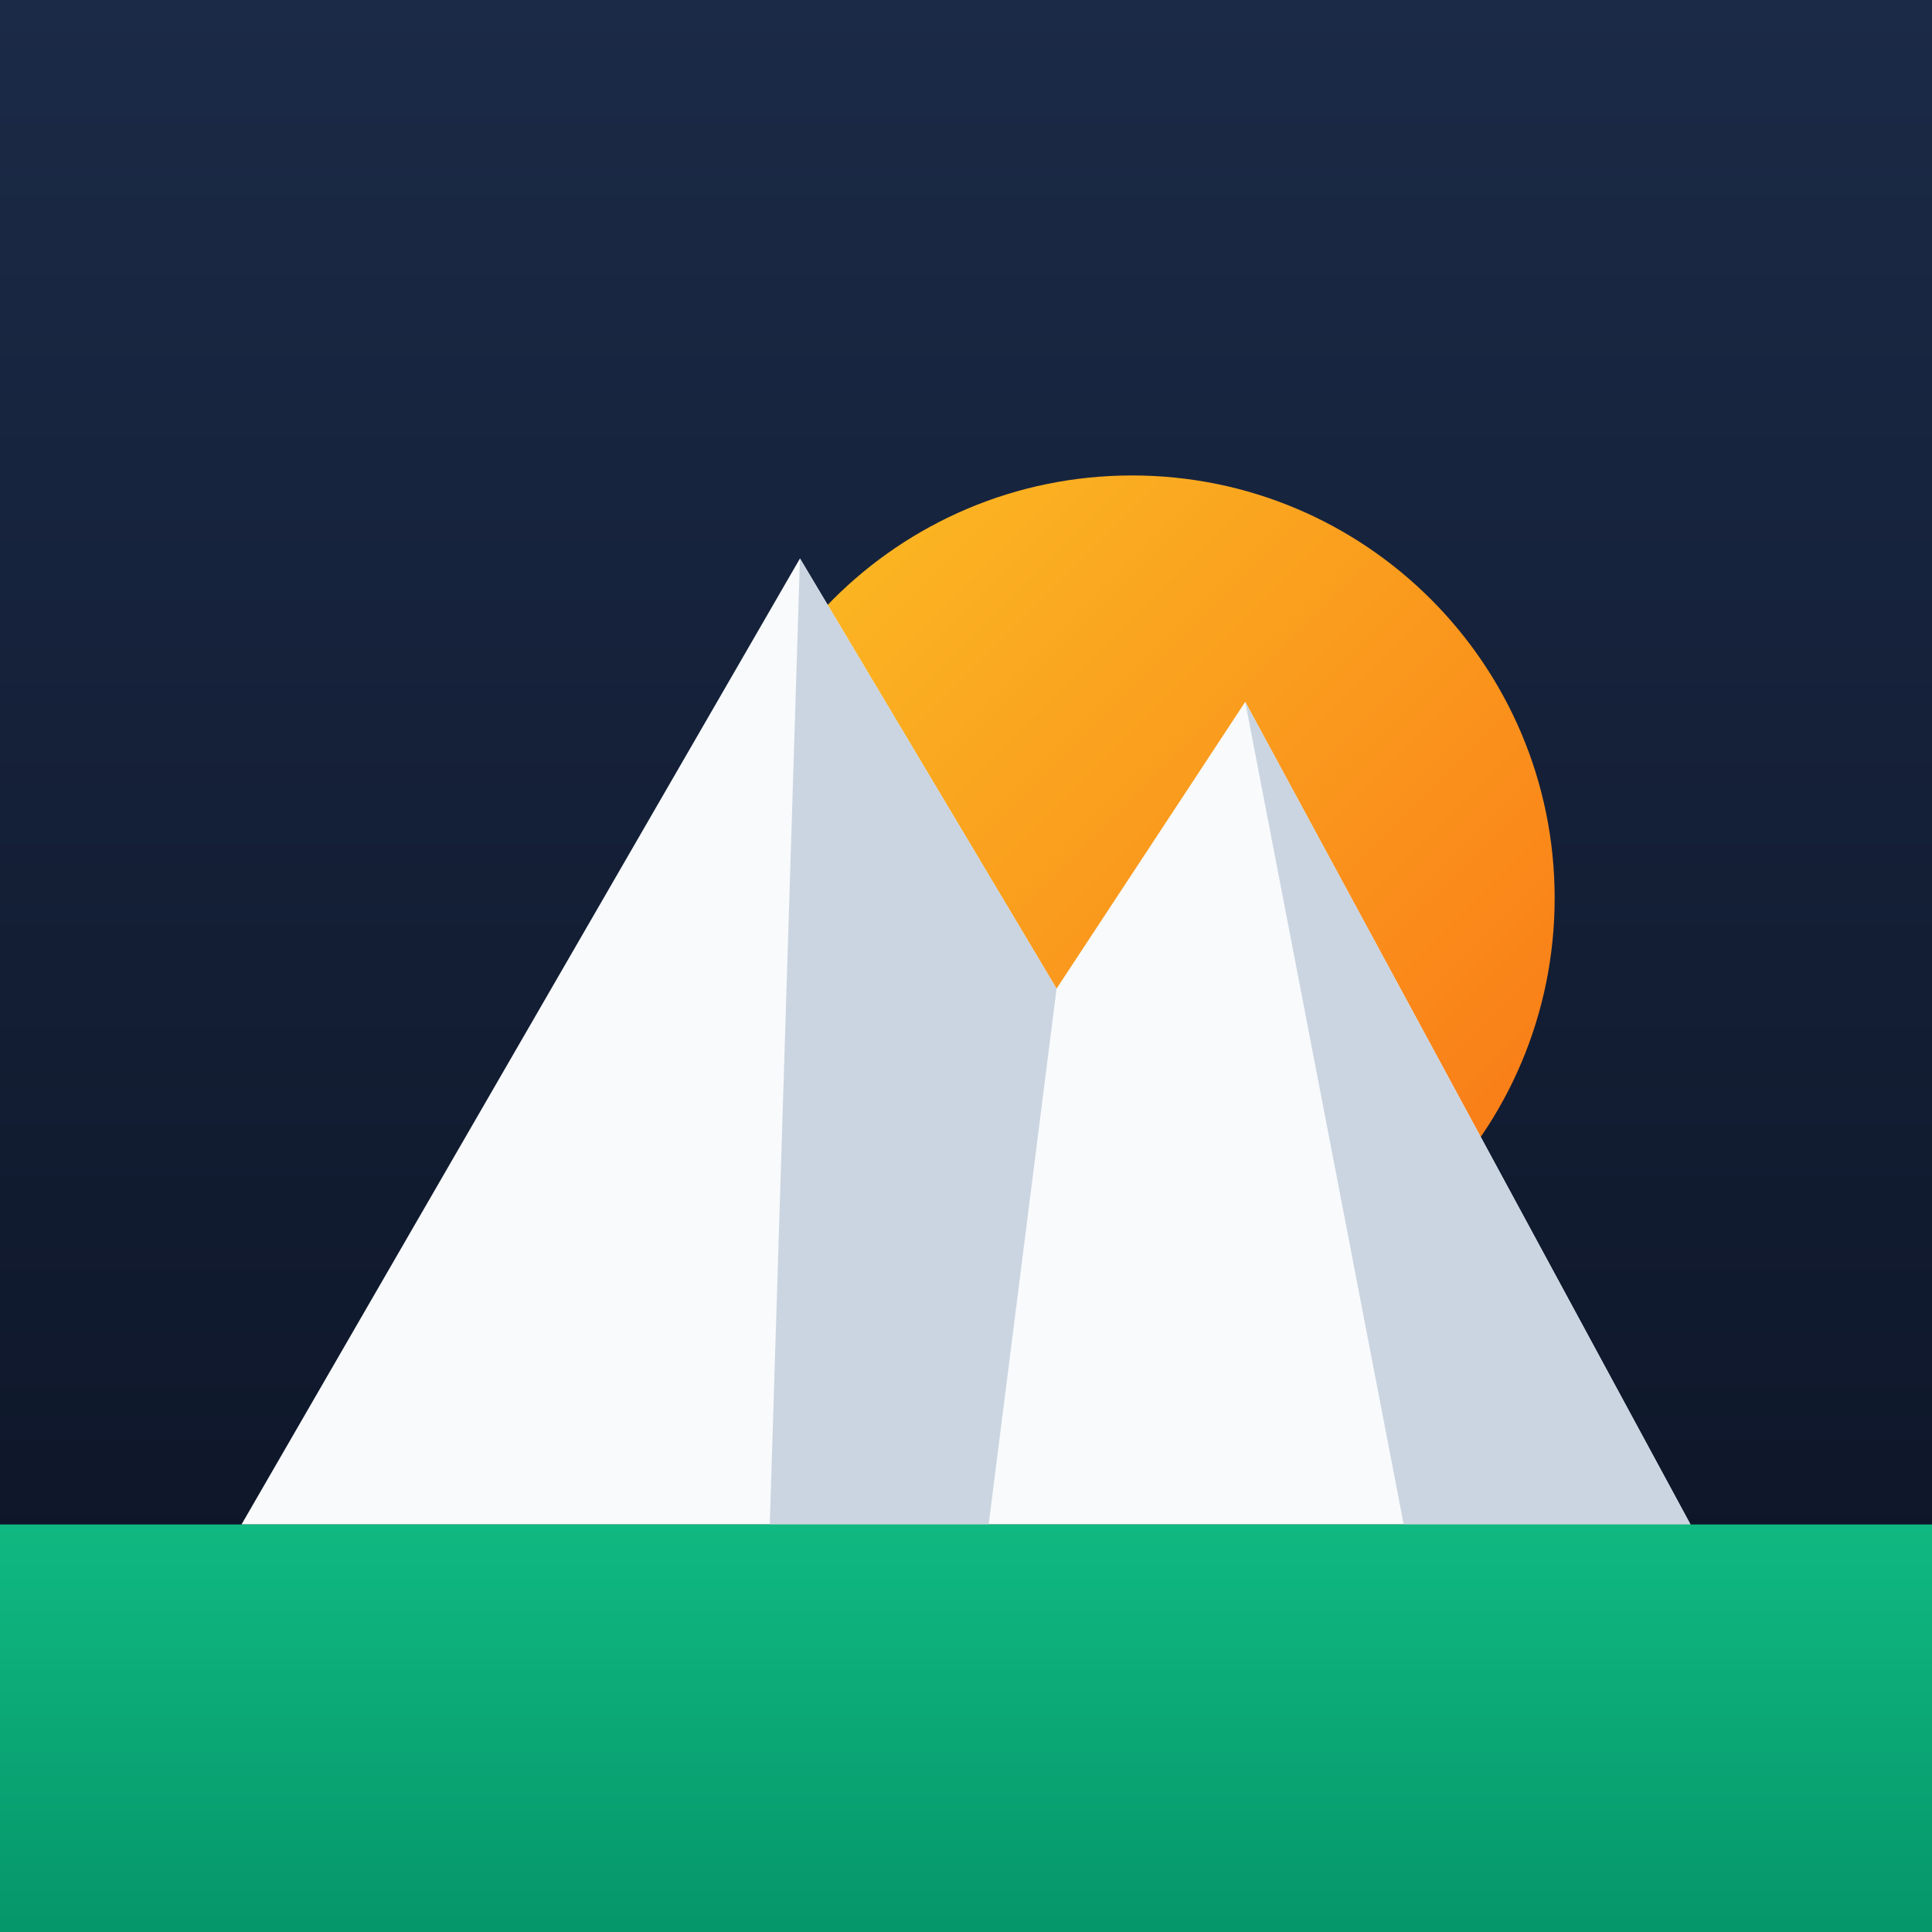
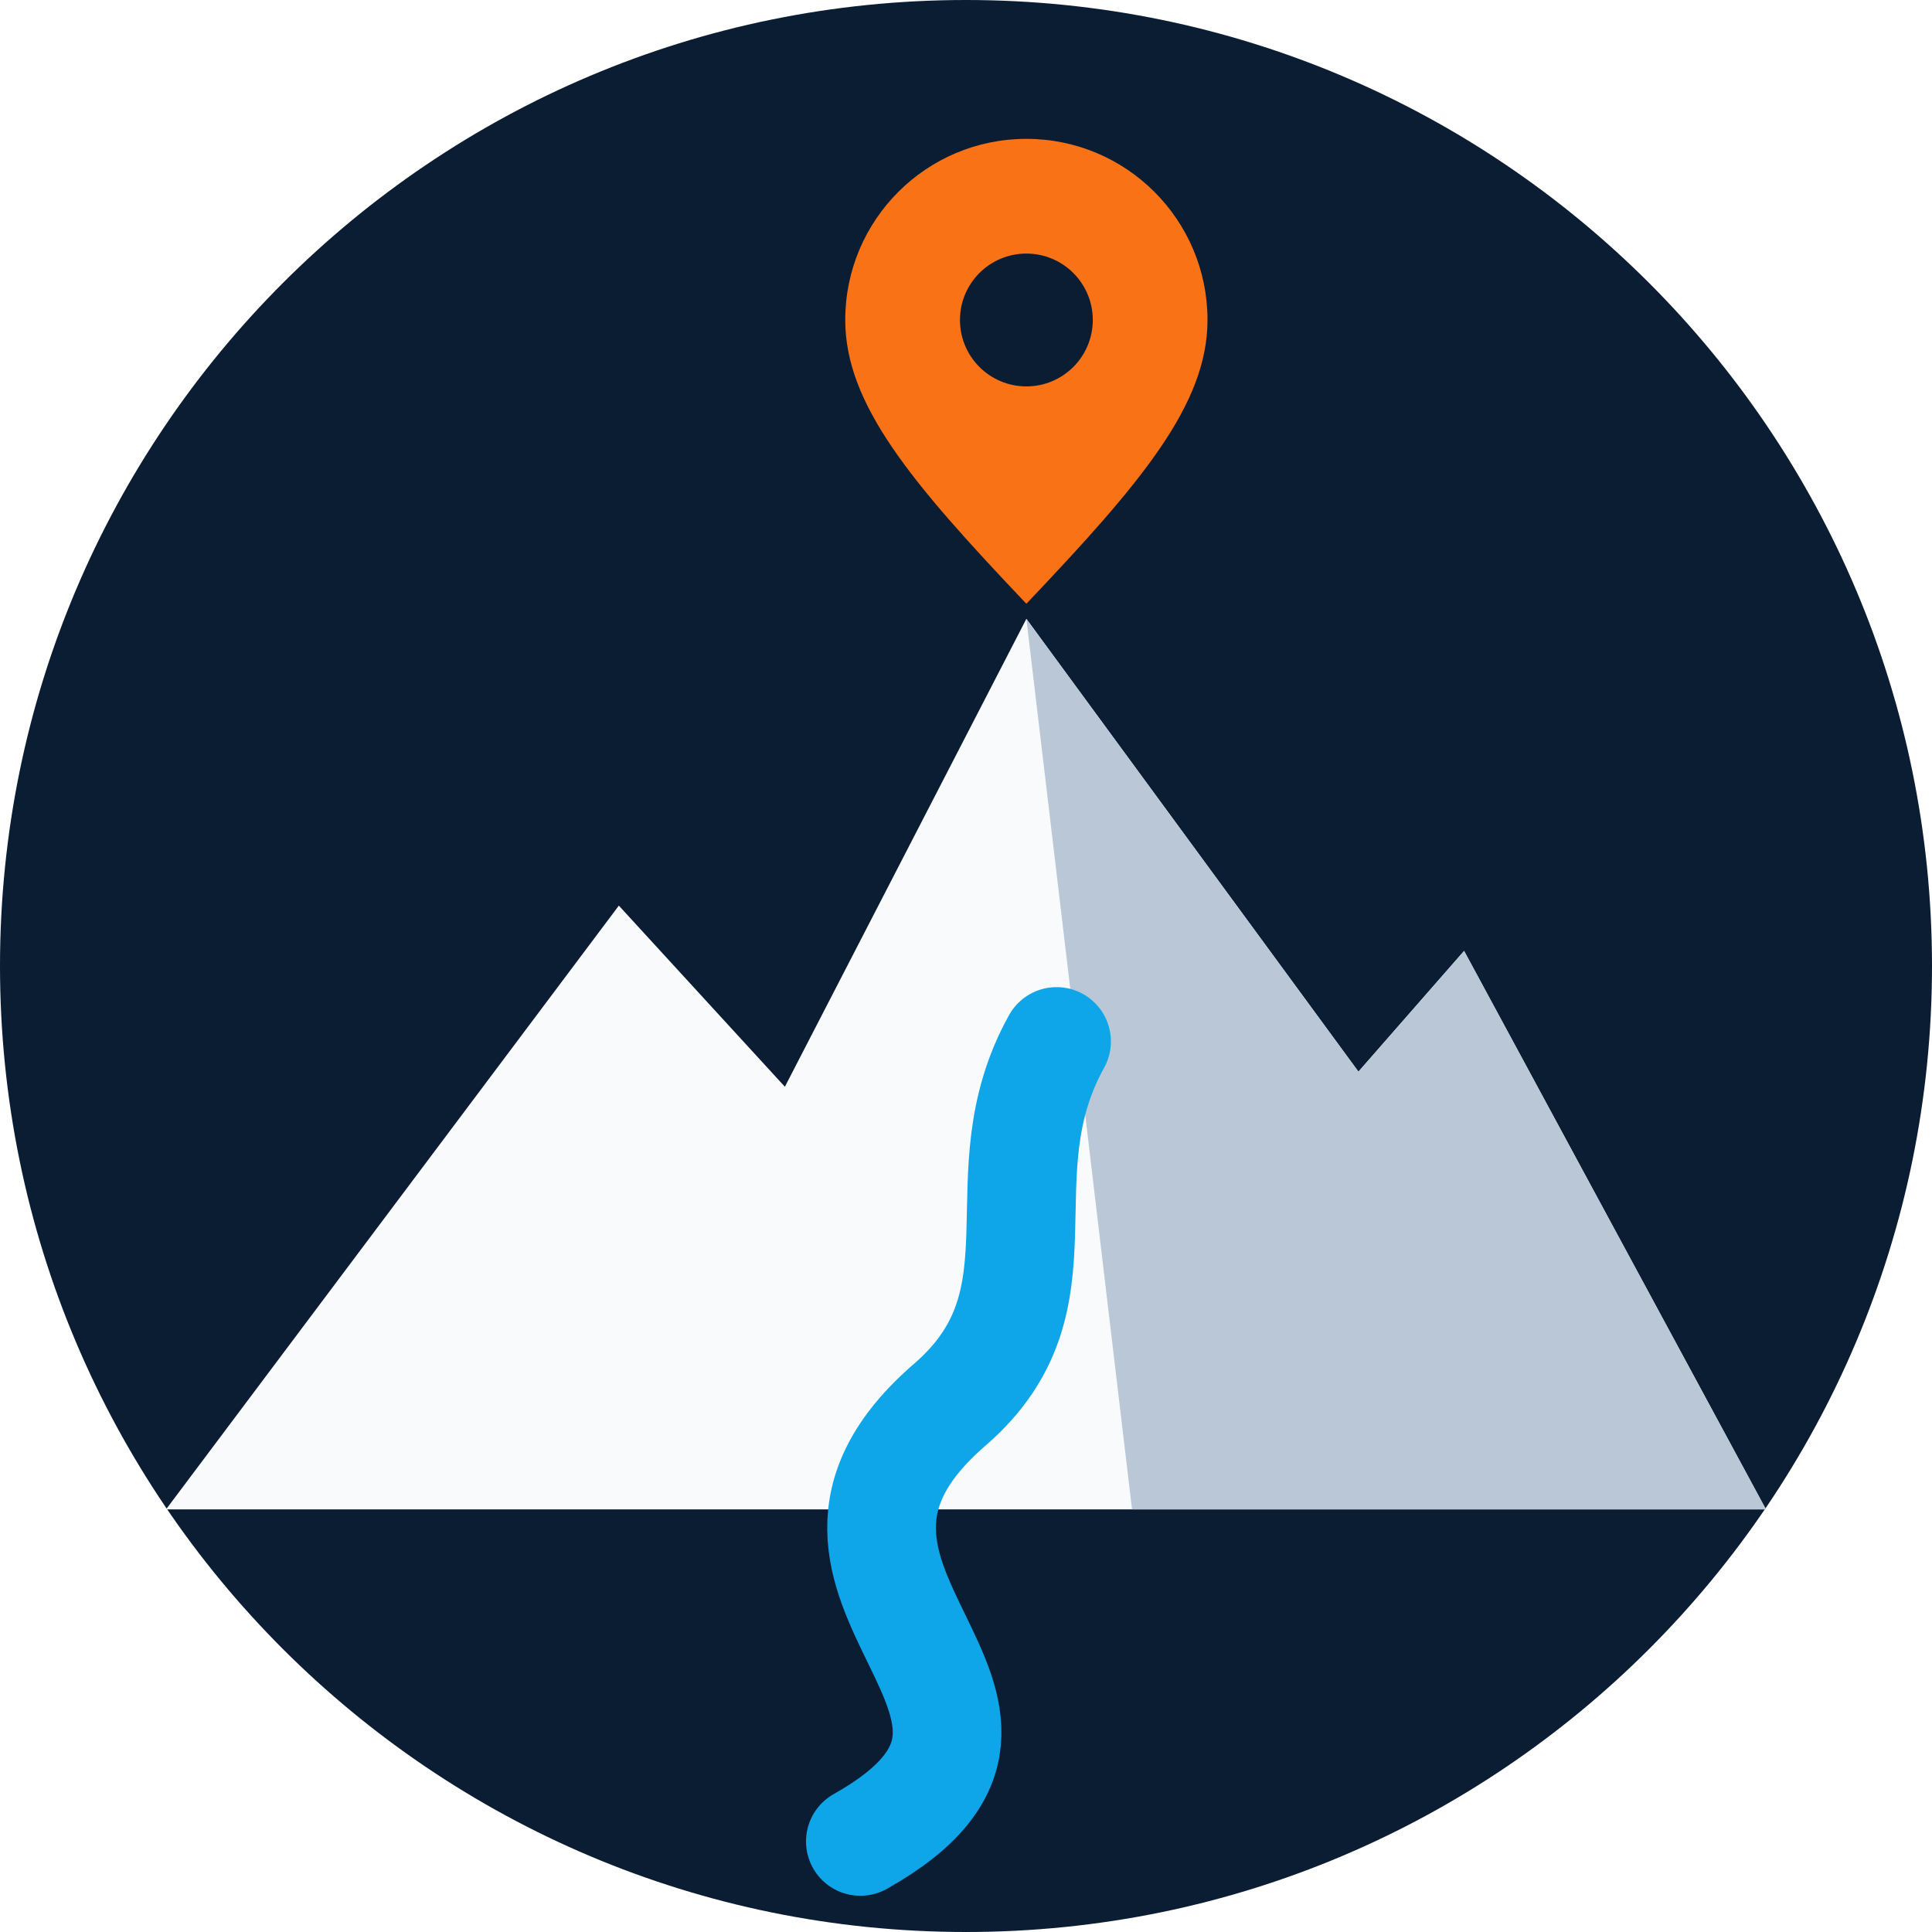
- <svg xmlns="http://www.w3.org/2000/svg" viewBox="0 0 512 512">
-   <defs>
-     <linearGradient id="sky" x1="0" y1="0" x2="0" y2="1">
-       <stop offset="0" stop-color="#1B2A47" />
-       <stop offset="1" stop-color="#0B1222" />
-     </linearGradient>
-     <linearGradient id="sun" x1="0" y1="0" x2="1" y2="1">
-       <stop offset="0" stop-color="#FBBF24" />
-       <stop offset="1" stop-color="#F97316" />
-     </linearGradient>
-     <linearGradient id="land" x1="0" y1="0" x2="0" y2="1">
-       <stop offset="0" stop-color="#10B981" />
-       <stop offset="1" stop-color="#059669" />
-     </linearGradient>
-   </defs>
-   <rect width="512" height="512" fill="url(#sky)" />
-   <circle cx="300" cy="238" r="112" fill="url(#sun)" />
-   <path d="M64 404 L212 148 L280 262 L330 186 L448 404 Z" fill="#F8FAFC" />
-   <path d="M212 148 L280 262 L262 404 L204 404 Z" fill="#CBD5E1" />
-   <path d="M330 186 L448 404 L372 404 Z" fill="#CBD5E1" />
-   <rect y="404" width="512" height="108" fill="url(#land)" />
+ <svg xmlns="http://www.w3.org/2000/svg" viewBox="0 0 64 64">
+   <circle cx="32" cy="32" r="32" fill="#0B1D33" />
+   <path d="M5.5 50 L20.5 30 L26 36 L34 20.5 L45 35.5 L48.5 31.5 L58.5 50 Z" fill="#F8FAFC" />
+   <path d="M34 20.5 L45 35.5 L48.5 31.5 L58.5 50 L37.5 50 Z" fill="#B9C7D6" />
+   <path d="M28.5 61 C36.5 56.5 24.5 52.5 31.5 46.5 C35.5 43 32.5 39 35 34.5" fill="none" stroke="#0EA5E9" stroke-width="3.6" stroke-linecap="round" />
+   <path d="M34 20 C30.2 16 28 13.4 28 10.6 a6 6 0 0 1 12 0 C40 13.4 37.8 16 34 20 Z" fill="#F97316" />
+   <circle cx="34" cy="10.6" r="2.2" fill="#0B1D33" />
</svg>
